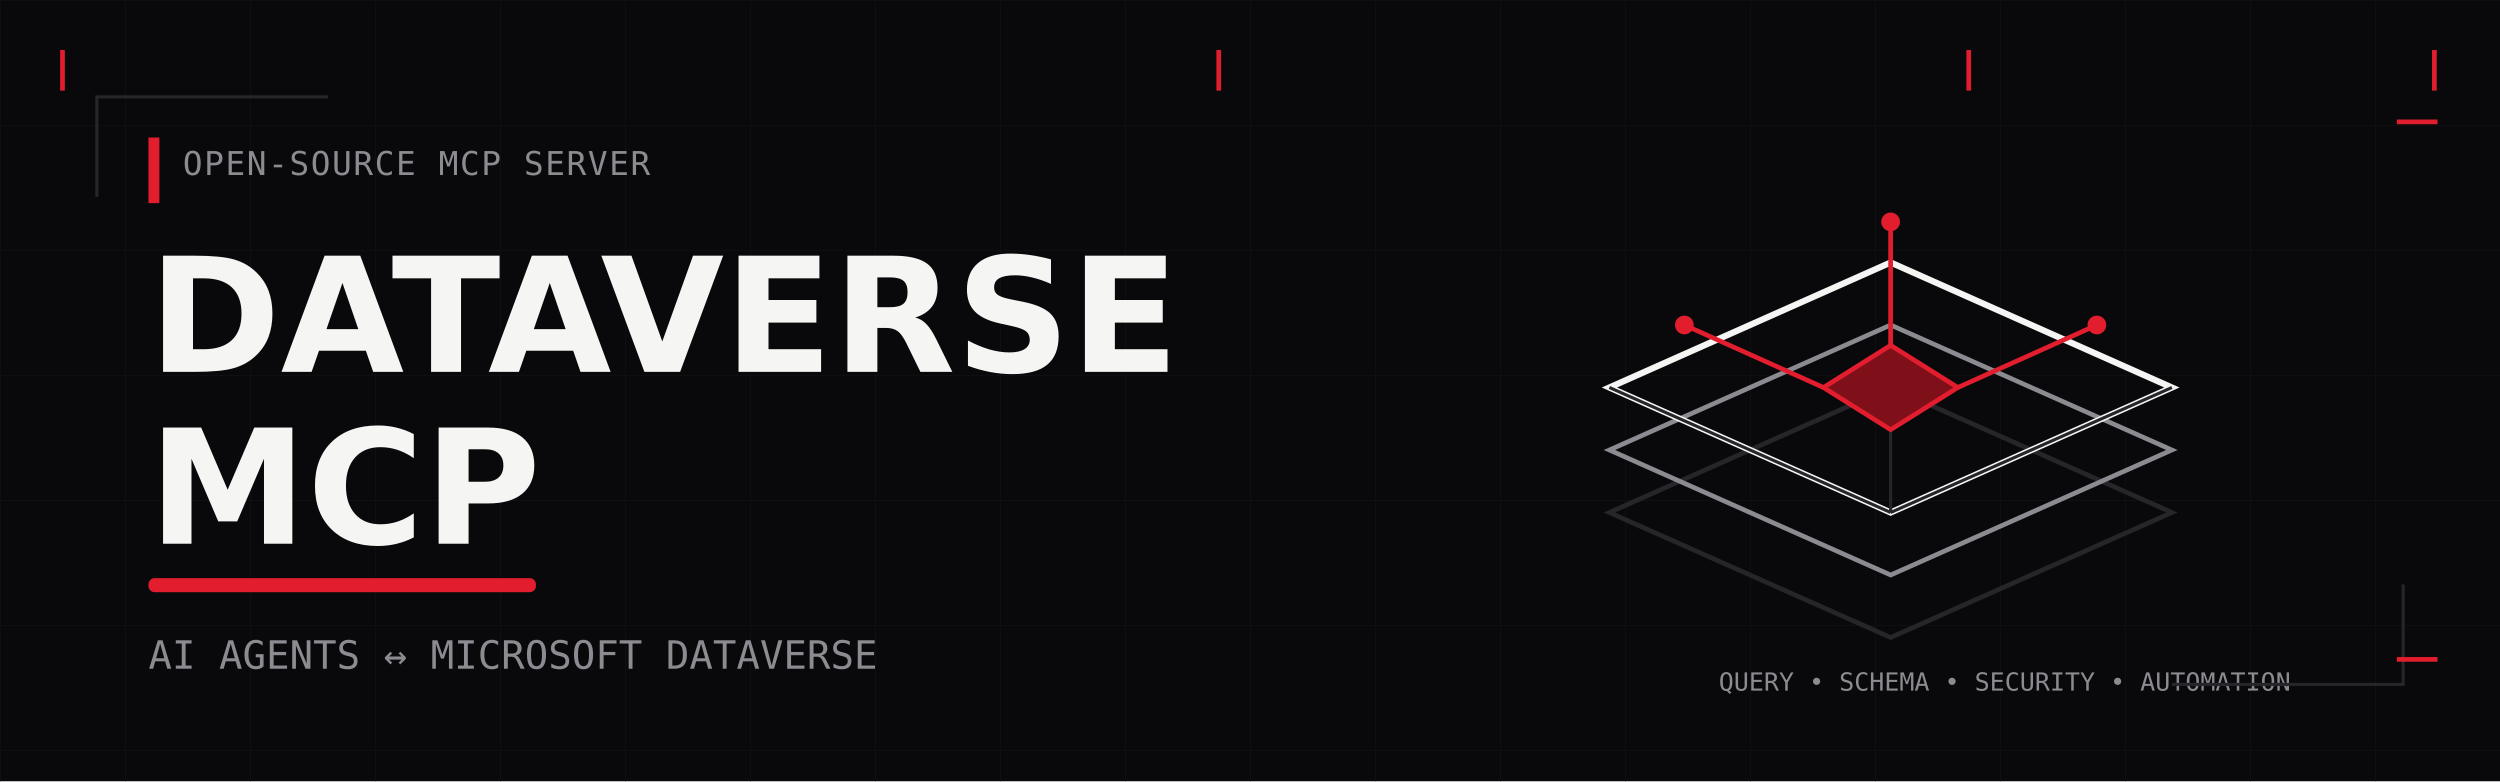
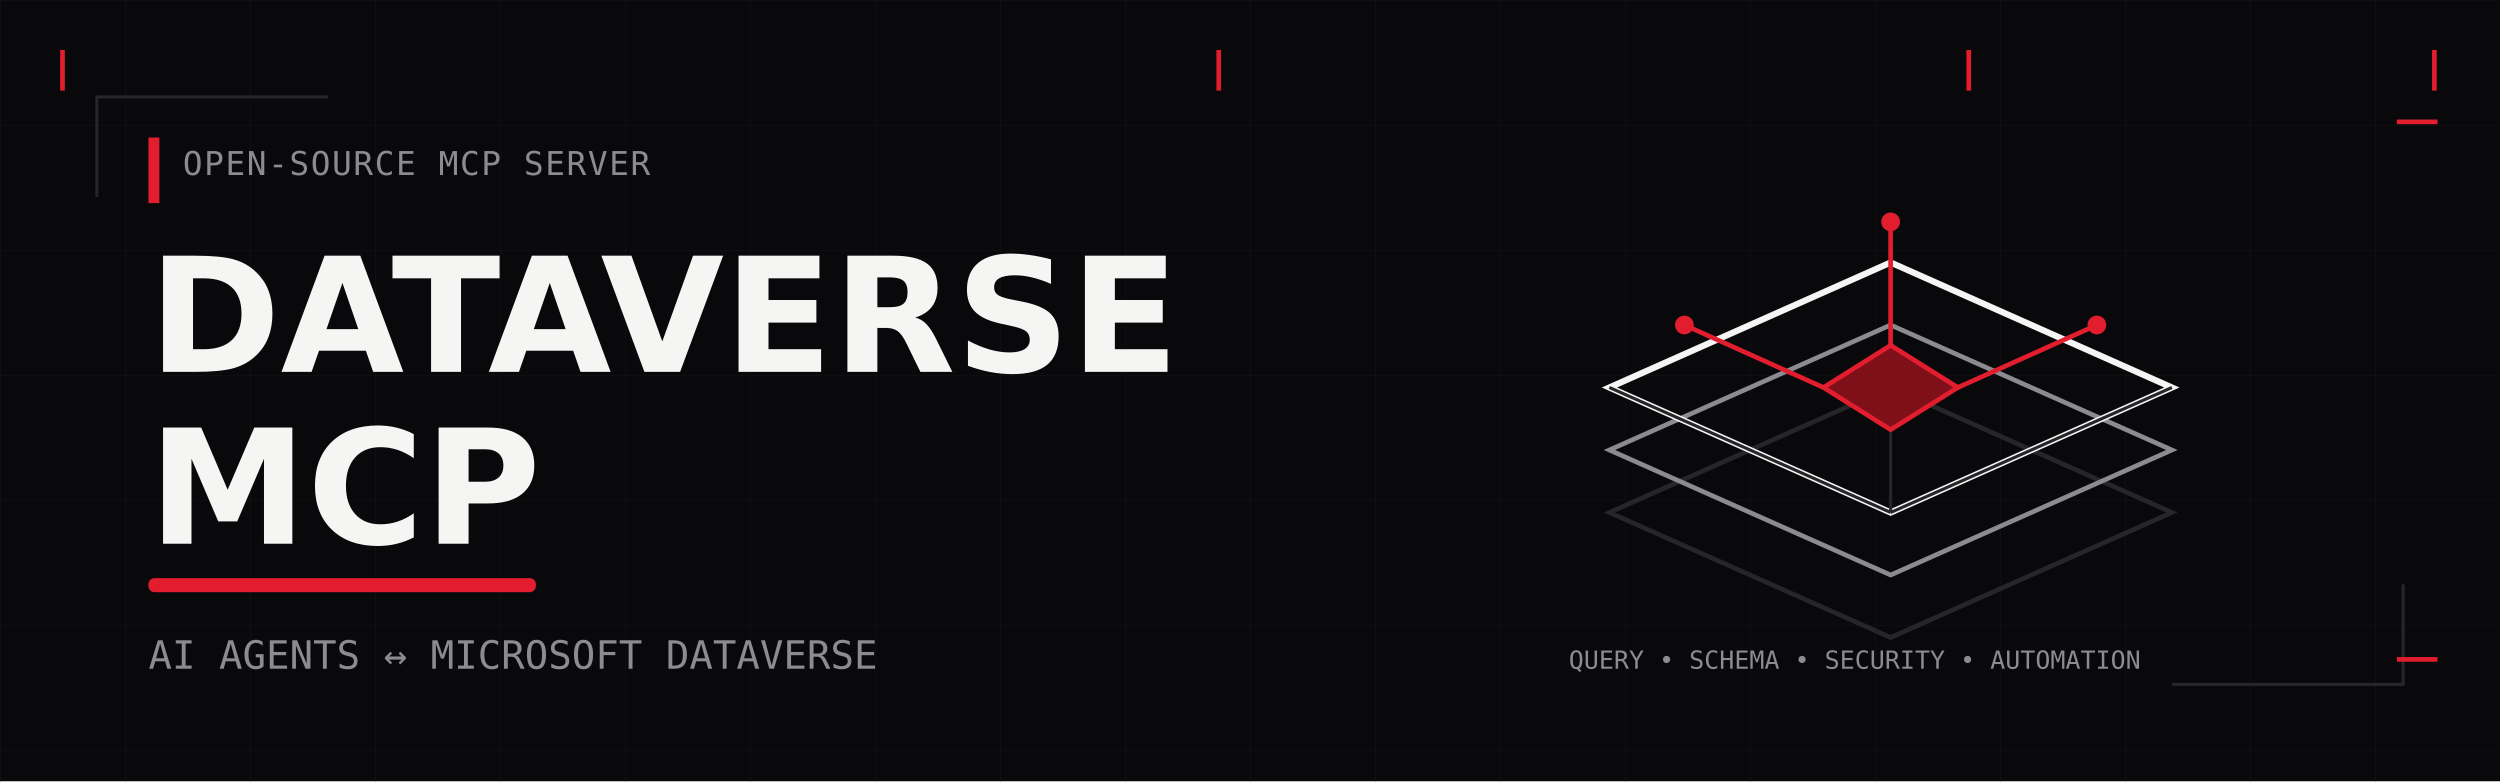
<svg xmlns="http://www.w3.org/2000/svg" width="1600" height="500" viewBox="0 0 1600 500">
  <rect width="100%" height="100%" fill="#09090b" />
  <defs>
    <pattern id="grid" width="80" height="80" patternUnits="userSpaceOnUse">
      <path d="M 80 0 L 0 0 0 80" fill="none" stroke="#111114" stroke-width="1" />
    </pattern>
  </defs>
  <rect width="100%" height="100%" fill="url(#grid)" />
  <g font-family="DejaVu Sans Mono, monospace">
    <rect x="95" y="88" width="7" height="42" fill="#e11d2e" />
    <text x="117" y="112" font-size="21" fill="#8b8b91" letter-spacing="1">OPEN-SOURCE MCP SERVER</text>
    <text x="95" y="238" font-family="DejaVu Sans, sans-serif" font-size="102" font-weight="700" fill="#f5f5f4">DATAVERSE</text>
    <text x="95" y="348" font-family="DejaVu Sans, sans-serif" font-size="102" font-weight="700" fill="#f5f5f4">MCP</text>
    <rect x="95" y="370" width="248" height="9" rx="4" fill="#e11d2e" />
    <text x="95" y="428" font-size="25" fill="#8b8b91">AI AGENTS  ↔  MICROSOFT DATAVERSE</text>
    <polygon points="1210,248 1390,328 1210,408 1030,328" fill="none" stroke="#25252a" stroke-width="3" />
    <polygon points="1210,208 1390,288 1210,368 1030,288" fill="none" stroke="#8b8b91" stroke-width="3" />
    <polygon points="1210,168 1390,248 1210,328 1030,248" fill="none" stroke="#f5f5f4" stroke-width="4" />
    <line x1="1210" y1="168" x2="1210" y2="328" stroke="#25252a" stroke-width="2" />
    <line x1="1030" y1="248" x2="1210" y2="328" stroke="#25252a" stroke-width="2" />
    <line x1="1390" y1="248" x2="1210" y2="328" stroke="#25252a" stroke-width="2" />
    <polygon points="1210,221 1253,248 1210,275 1167,248" fill="#7f101a" stroke="#e11d2e" stroke-width="3" />
    <line x1="1210" y1="221" x2="1210" y2="142" stroke="#e11d2e" stroke-width="3" />
    <line x1="1253" y1="248" x2="1342" y2="208" stroke="#e11d2e" stroke-width="3" />
    <line x1="1167" y1="248" x2="1078" y2="208" stroke="#e11d2e" stroke-width="3" />
    <circle cx="1210" cy="142" r="6" fill="#e11d2e" />
    <circle cx="1342" cy="208" r="6" fill="#e11d2e" />
    <circle cx="1078" cy="208" r="6" fill="#e11d2e" />
-     <text x="1100" y="442" font-size="16" fill="#8b8b91">QUERY  •  SCHEMA  •  SECURITY  •  AUTOMATION</text>
+     <text x="1004" y="428" font-size="16" fill="#8b8b91">QUERY  •  SCHEMA  •  SECURITY  •  AUTOMATION</text>
  </g>
  <g stroke="#25252a" stroke-width="2" fill="none">
    <path d="M62 126 V62 H210" />
    <path d="M1538 374 V438 H1390" />
  </g>
  <g stroke="#e11d2e" stroke-width="3">
    <line x1="40" y1="32" x2="40" y2="58" />
    <line x1="780" y1="32" x2="780" y2="58" />
    <line x1="1260" y1="32" x2="1260" y2="58" />
    <line x1="1558" y1="32" x2="1558" y2="58" />
    <line x1="1534" y1="78" x2="1560" y2="78" />
    <line x1="1534" y1="422" x2="1560" y2="422" />
  </g>
</svg>
